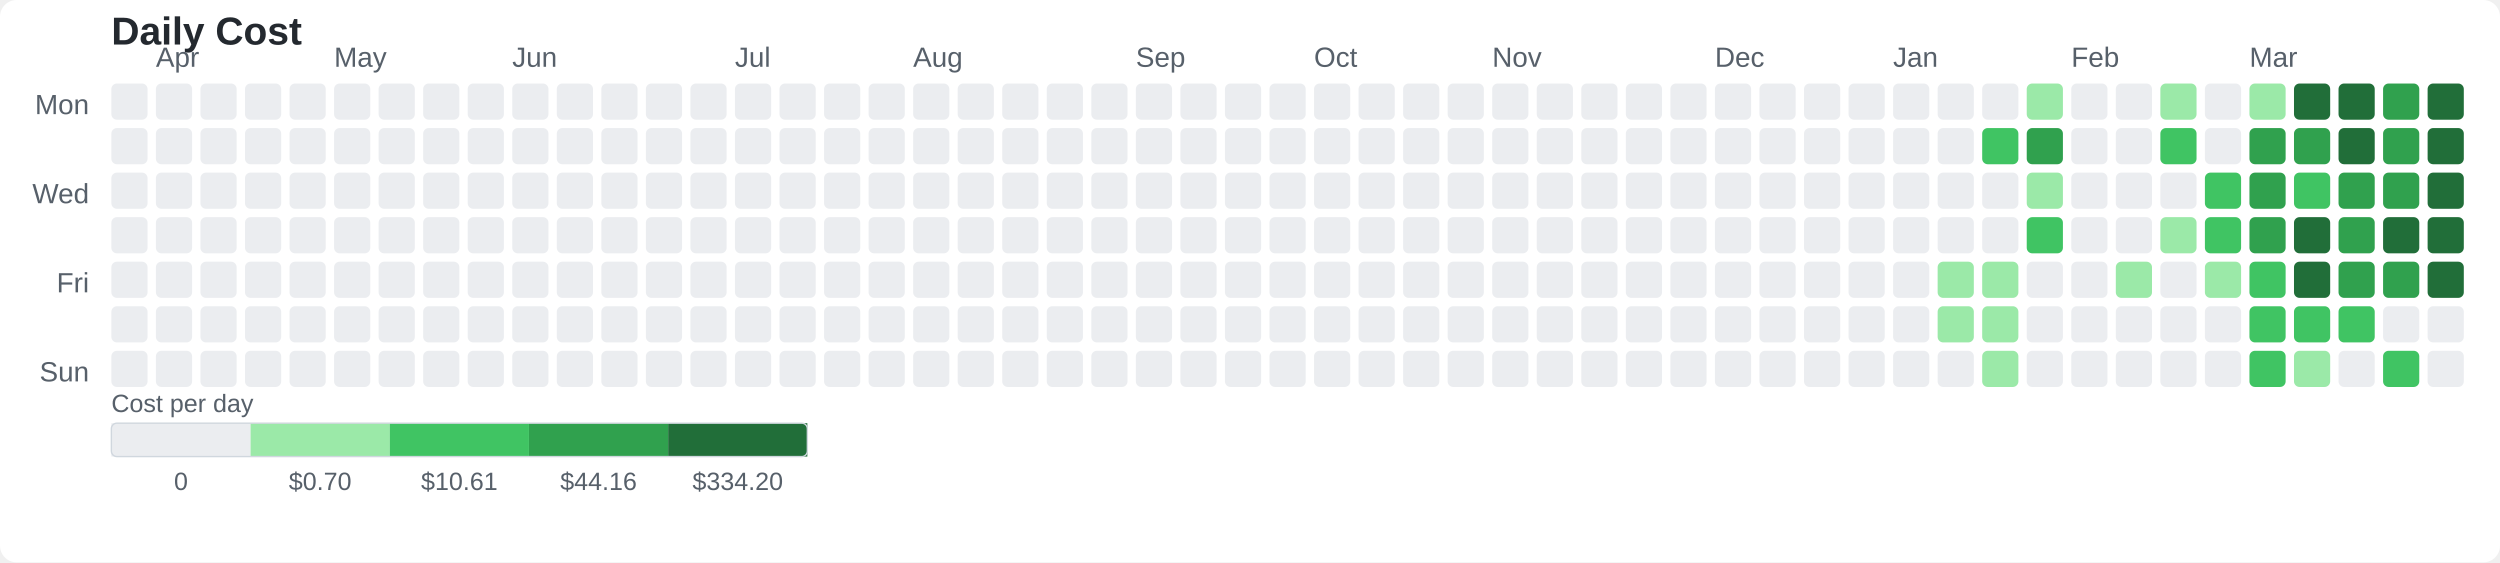
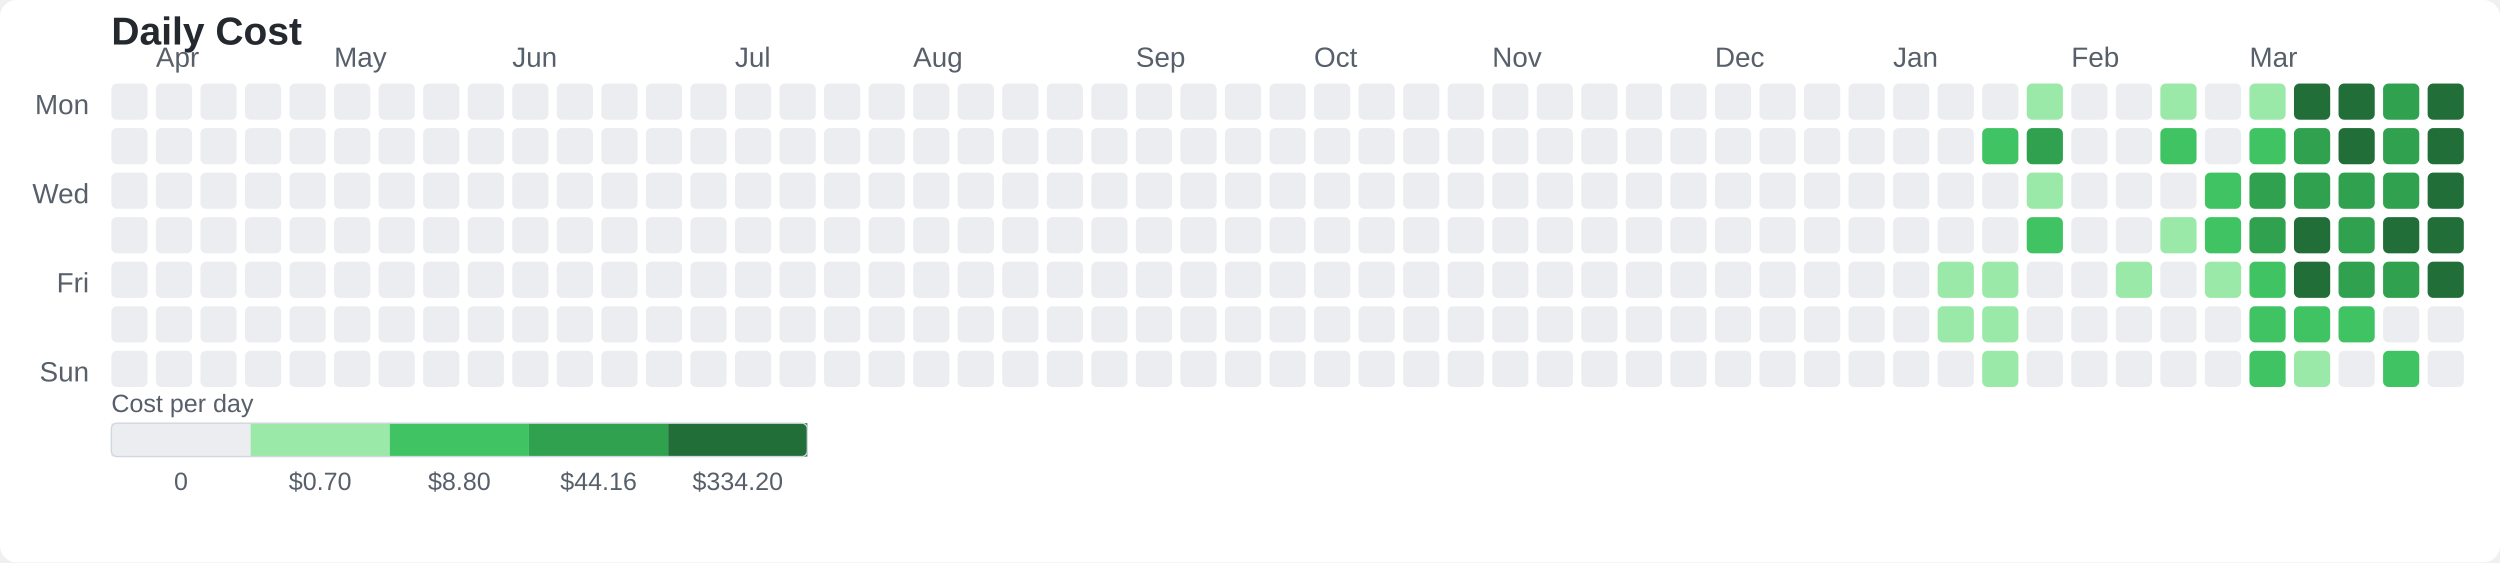
<svg xmlns="http://www.w3.org/2000/svg" width="898" height="202" viewBox="0 0 898 202">
  <rect width="898" height="202" fill="#ffffff" rx="6" />
  <text x="40" y="16" font-family="Arial, sans-serif" font-size="14" fill="#24292f" font-weight="bold">Daily Cost</text>
  <text x="32" y="41" font-family="Arial, sans-serif" font-size="10" fill="#57606a" text-anchor="end">Mon</text>
  <text x="32" y="73" font-family="Arial, sans-serif" font-size="10" fill="#57606a" text-anchor="end">Wed</text>
  <text x="32" y="105" font-family="Arial, sans-serif" font-size="10" fill="#57606a" text-anchor="end">Fri</text>
  <text x="32" y="137" font-family="Arial, sans-serif" font-size="10" fill="#57606a" text-anchor="end">Sun</text>
  <text x="56" y="24" font-family="Arial, sans-serif" font-size="10" fill="#57606a">Apr</text>
  <text x="120" y="24" font-family="Arial, sans-serif" font-size="10" fill="#57606a">May</text>
  <text x="184" y="24" font-family="Arial, sans-serif" font-size="10" fill="#57606a">Jun</text>
  <text x="264" y="24" font-family="Arial, sans-serif" font-size="10" fill="#57606a">Jul</text>
  <text x="328" y="24" font-family="Arial, sans-serif" font-size="10" fill="#57606a">Aug</text>
  <text x="408" y="24" font-family="Arial, sans-serif" font-size="10" fill="#57606a">Sep</text>
  <text x="472" y="24" font-family="Arial, sans-serif" font-size="10" fill="#57606a">Oct</text>
  <text x="536" y="24" font-family="Arial, sans-serif" font-size="10" fill="#57606a">Nov</text>
  <text x="616" y="24" font-family="Arial, sans-serif" font-size="10" fill="#57606a">Dec</text>
  <text x="680" y="24" font-family="Arial, sans-serif" font-size="10" fill="#57606a">Jan</text>
  <text x="744" y="24" font-family="Arial, sans-serif" font-size="10" fill="#57606a">Feb</text>
  <text x="808" y="24" font-family="Arial, sans-serif" font-size="10" fill="#57606a">Mar</text>
  <rect x="40" y="30" width="13" height="13" rx="2" ry="2" fill="#ebedf0" />
  <rect x="40" y="46" width="13" height="13" rx="2" ry="2" fill="#ebedf0" />
  <rect x="40" y="62" width="13" height="13" rx="2" ry="2" fill="#ebedf0" />
  <rect x="40" y="78" width="13" height="13" rx="2" ry="2" fill="#ebedf0" />
  <rect x="40" y="94" width="13" height="13" rx="2" ry="2" fill="#ebedf0">
    </rect>
  <rect x="40" y="110" width="13" height="13" rx="2" ry="2" fill="#ebedf0">
    </rect>
  <rect x="40" y="126" width="13" height="13" rx="2" ry="2" fill="#ebedf0">
    </rect>
  <rect x="56" y="30" width="13" height="13" rx="2" ry="2" fill="#ebedf0">
    </rect>
  <rect x="56" y="46" width="13" height="13" rx="2" ry="2" fill="#ebedf0">
    </rect>
  <rect x="56" y="62" width="13" height="13" rx="2" ry="2" fill="#ebedf0">
    </rect>
  <rect x="56" y="78" width="13" height="13" rx="2" ry="2" fill="#ebedf0">
    </rect>
  <rect x="56" y="94" width="13" height="13" rx="2" ry="2" fill="#ebedf0">
    </rect>
  <rect x="56" y="110" width="13" height="13" rx="2" ry="2" fill="#ebedf0">
    </rect>
  <rect x="56" y="126" width="13" height="13" rx="2" ry="2" fill="#ebedf0">
    </rect>
  <rect x="72" y="30" width="13" height="13" rx="2" ry="2" fill="#ebedf0">
    </rect>
  <rect x="72" y="46" width="13" height="13" rx="2" ry="2" fill="#ebedf0">
    </rect>
  <rect x="72" y="62" width="13" height="13" rx="2" ry="2" fill="#ebedf0">
    </rect>
  <rect x="72" y="78" width="13" height="13" rx="2" ry="2" fill="#ebedf0">
    </rect>
  <rect x="72" y="94" width="13" height="13" rx="2" ry="2" fill="#ebedf0">
    </rect>
  <rect x="72" y="110" width="13" height="13" rx="2" ry="2" fill="#ebedf0">
    </rect>
  <rect x="72" y="126" width="13" height="13" rx="2" ry="2" fill="#ebedf0">
    </rect>
  <rect x="88" y="30" width="13" height="13" rx="2" ry="2" fill="#ebedf0">
    </rect>
  <rect x="88" y="46" width="13" height="13" rx="2" ry="2" fill="#ebedf0">
    </rect>
  <rect x="88" y="62" width="13" height="13" rx="2" ry="2" fill="#ebedf0">
    </rect>
  <rect x="88" y="78" width="13" height="13" rx="2" ry="2" fill="#ebedf0">
    </rect>
  <rect x="88" y="94" width="13" height="13" rx="2" ry="2" fill="#ebedf0">
    </rect>
  <rect x="88" y="110" width="13" height="13" rx="2" ry="2" fill="#ebedf0">
    </rect>
  <rect x="88" y="126" width="13" height="13" rx="2" ry="2" fill="#ebedf0">
    </rect>
  <rect x="104" y="30" width="13" height="13" rx="2" ry="2" fill="#ebedf0">
    </rect>
  <rect x="104" y="46" width="13" height="13" rx="2" ry="2" fill="#ebedf0">
    </rect>
  <rect x="104" y="62" width="13" height="13" rx="2" ry="2" fill="#ebedf0">
    </rect>
  <rect x="104" y="78" width="13" height="13" rx="2" ry="2" fill="#ebedf0">
    </rect>
  <rect x="104" y="94" width="13" height="13" rx="2" ry="2" fill="#ebedf0">
    </rect>
  <rect x="104" y="110" width="13" height="13" rx="2" ry="2" fill="#ebedf0">
    </rect>
  <rect x="104" y="126" width="13" height="13" rx="2" ry="2" fill="#ebedf0">
    </rect>
  <rect x="120" y="30" width="13" height="13" rx="2" ry="2" fill="#ebedf0">
    </rect>
  <rect x="120" y="46" width="13" height="13" rx="2" ry="2" fill="#ebedf0">
    </rect>
  <rect x="120" y="62" width="13" height="13" rx="2" ry="2" fill="#ebedf0">
    </rect>
  <rect x="120" y="78" width="13" height="13" rx="2" ry="2" fill="#ebedf0">
    </rect>
  <rect x="120" y="94" width="13" height="13" rx="2" ry="2" fill="#ebedf0">
    </rect>
  <rect x="120" y="110" width="13" height="13" rx="2" ry="2" fill="#ebedf0">
    </rect>
  <rect x="120" y="126" width="13" height="13" rx="2" ry="2" fill="#ebedf0">
    </rect>
  <rect x="136" y="30" width="13" height="13" rx="2" ry="2" fill="#ebedf0">
    </rect>
  <rect x="136" y="46" width="13" height="13" rx="2" ry="2" fill="#ebedf0">
    </rect>
  <rect x="136" y="62" width="13" height="13" rx="2" ry="2" fill="#ebedf0">
    </rect>
  <rect x="136" y="78" width="13" height="13" rx="2" ry="2" fill="#ebedf0">
    </rect>
  <rect x="136" y="94" width="13" height="13" rx="2" ry="2" fill="#ebedf0">
    </rect>
  <rect x="136" y="110" width="13" height="13" rx="2" ry="2" fill="#ebedf0">
    </rect>
  <rect x="136" y="126" width="13" height="13" rx="2" ry="2" fill="#ebedf0">
    </rect>
  <rect x="152" y="30" width="13" height="13" rx="2" ry="2" fill="#ebedf0">
    </rect>
  <rect x="152" y="46" width="13" height="13" rx="2" ry="2" fill="#ebedf0">
    </rect>
  <rect x="152" y="62" width="13" height="13" rx="2" ry="2" fill="#ebedf0">
    </rect>
  <rect x="152" y="78" width="13" height="13" rx="2" ry="2" fill="#ebedf0">
    </rect>
  <rect x="152" y="94" width="13" height="13" rx="2" ry="2" fill="#ebedf0">
    </rect>
  <rect x="152" y="110" width="13" height="13" rx="2" ry="2" fill="#ebedf0">
    </rect>
  <rect x="152" y="126" width="13" height="13" rx="2" ry="2" fill="#ebedf0">
    </rect>
  <rect x="168" y="30" width="13" height="13" rx="2" ry="2" fill="#ebedf0">
    </rect>
  <rect x="168" y="46" width="13" height="13" rx="2" ry="2" fill="#ebedf0">
    </rect>
  <rect x="168" y="62" width="13" height="13" rx="2" ry="2" fill="#ebedf0">
    </rect>
  <rect x="168" y="78" width="13" height="13" rx="2" ry="2" fill="#ebedf0">
    </rect>
  <rect x="168" y="94" width="13" height="13" rx="2" ry="2" fill="#ebedf0">
    </rect>
  <rect x="168" y="110" width="13" height="13" rx="2" ry="2" fill="#ebedf0">
    </rect>
  <rect x="168" y="126" width="13" height="13" rx="2" ry="2" fill="#ebedf0">
    </rect>
  <rect x="184" y="30" width="13" height="13" rx="2" ry="2" fill="#ebedf0">
    </rect>
  <rect x="184" y="46" width="13" height="13" rx="2" ry="2" fill="#ebedf0">
    </rect>
  <rect x="184" y="62" width="13" height="13" rx="2" ry="2" fill="#ebedf0">
    </rect>
  <rect x="184" y="78" width="13" height="13" rx="2" ry="2" fill="#ebedf0">
    </rect>
  <rect x="184" y="94" width="13" height="13" rx="2" ry="2" fill="#ebedf0">
    </rect>
  <rect x="184" y="110" width="13" height="13" rx="2" ry="2" fill="#ebedf0">
    </rect>
  <rect x="184" y="126" width="13" height="13" rx="2" ry="2" fill="#ebedf0">
    </rect>
  <rect x="200" y="30" width="13" height="13" rx="2" ry="2" fill="#ebedf0">
    </rect>
  <rect x="200" y="46" width="13" height="13" rx="2" ry="2" fill="#ebedf0">
    </rect>
  <rect x="200" y="62" width="13" height="13" rx="2" ry="2" fill="#ebedf0">
    </rect>
  <rect x="200" y="78" width="13" height="13" rx="2" ry="2" fill="#ebedf0">
    </rect>
  <rect x="200" y="94" width="13" height="13" rx="2" ry="2" fill="#ebedf0">
    </rect>
  <rect x="200" y="110" width="13" height="13" rx="2" ry="2" fill="#ebedf0">
    </rect>
  <rect x="200" y="126" width="13" height="13" rx="2" ry="2" fill="#ebedf0">
    </rect>
  <rect x="216" y="30" width="13" height="13" rx="2" ry="2" fill="#ebedf0">
    </rect>
  <rect x="216" y="46" width="13" height="13" rx="2" ry="2" fill="#ebedf0">
    </rect>
  <rect x="216" y="62" width="13" height="13" rx="2" ry="2" fill="#ebedf0">
    </rect>
  <rect x="216" y="78" width="13" height="13" rx="2" ry="2" fill="#ebedf0">
    </rect>
  <rect x="216" y="94" width="13" height="13" rx="2" ry="2" fill="#ebedf0">
    </rect>
  <rect x="216" y="110" width="13" height="13" rx="2" ry="2" fill="#ebedf0">
    </rect>
  <rect x="216" y="126" width="13" height="13" rx="2" ry="2" fill="#ebedf0">
    </rect>
  <rect x="232" y="30" width="13" height="13" rx="2" ry="2" fill="#ebedf0">
    </rect>
  <rect x="232" y="46" width="13" height="13" rx="2" ry="2" fill="#ebedf0">
    </rect>
  <rect x="232" y="62" width="13" height="13" rx="2" ry="2" fill="#ebedf0">
    </rect>
  <rect x="232" y="78" width="13" height="13" rx="2" ry="2" fill="#ebedf0">
    </rect>
  <rect x="232" y="94" width="13" height="13" rx="2" ry="2" fill="#ebedf0">
    </rect>
  <rect x="232" y="110" width="13" height="13" rx="2" ry="2" fill="#ebedf0">
    </rect>
  <rect x="232" y="126" width="13" height="13" rx="2" ry="2" fill="#ebedf0">
    </rect>
  <rect x="248" y="30" width="13" height="13" rx="2" ry="2" fill="#ebedf0">
    </rect>
  <rect x="248" y="46" width="13" height="13" rx="2" ry="2" fill="#ebedf0">
    </rect>
  <rect x="248" y="62" width="13" height="13" rx="2" ry="2" fill="#ebedf0">
    </rect>
  <rect x="248" y="78" width="13" height="13" rx="2" ry="2" fill="#ebedf0">
    </rect>
  <rect x="248" y="94" width="13" height="13" rx="2" ry="2" fill="#ebedf0">
    </rect>
  <rect x="248" y="110" width="13" height="13" rx="2" ry="2" fill="#ebedf0">
    </rect>
  <rect x="248" y="126" width="13" height="13" rx="2" ry="2" fill="#ebedf0">
    </rect>
  <rect x="264" y="30" width="13" height="13" rx="2" ry="2" fill="#ebedf0">
    </rect>
  <rect x="264" y="46" width="13" height="13" rx="2" ry="2" fill="#ebedf0">
    </rect>
  <rect x="264" y="62" width="13" height="13" rx="2" ry="2" fill="#ebedf0">
    </rect>
  <rect x="264" y="78" width="13" height="13" rx="2" ry="2" fill="#ebedf0">
    </rect>
  <rect x="264" y="94" width="13" height="13" rx="2" ry="2" fill="#ebedf0">
    </rect>
  <rect x="264" y="110" width="13" height="13" rx="2" ry="2" fill="#ebedf0">
    </rect>
  <rect x="264" y="126" width="13" height="13" rx="2" ry="2" fill="#ebedf0">
    </rect>
  <rect x="280" y="30" width="13" height="13" rx="2" ry="2" fill="#ebedf0">
    </rect>
  <rect x="280" y="46" width="13" height="13" rx="2" ry="2" fill="#ebedf0">
    </rect>
  <rect x="280" y="62" width="13" height="13" rx="2" ry="2" fill="#ebedf0">
    </rect>
  <rect x="280" y="78" width="13" height="13" rx="2" ry="2" fill="#ebedf0">
    </rect>
  <rect x="280" y="94" width="13" height="13" rx="2" ry="2" fill="#ebedf0">
    </rect>
  <rect x="280" y="110" width="13" height="13" rx="2" ry="2" fill="#ebedf0">
    </rect>
  <rect x="280" y="126" width="13" height="13" rx="2" ry="2" fill="#ebedf0">
    </rect>
  <rect x="296" y="30" width="13" height="13" rx="2" ry="2" fill="#ebedf0">
    </rect>
  <rect x="296" y="46" width="13" height="13" rx="2" ry="2" fill="#ebedf0">
    </rect>
  <rect x="296" y="62" width="13" height="13" rx="2" ry="2" fill="#ebedf0">
    </rect>
  <rect x="296" y="78" width="13" height="13" rx="2" ry="2" fill="#ebedf0">
    </rect>
  <rect x="296" y="94" width="13" height="13" rx="2" ry="2" fill="#ebedf0">
    </rect>
  <rect x="296" y="110" width="13" height="13" rx="2" ry="2" fill="#ebedf0">
    </rect>
  <rect x="296" y="126" width="13" height="13" rx="2" ry="2" fill="#ebedf0">
    </rect>
  <rect x="312" y="30" width="13" height="13" rx="2" ry="2" fill="#ebedf0">
    </rect>
  <rect x="312" y="46" width="13" height="13" rx="2" ry="2" fill="#ebedf0">
    </rect>
  <rect x="312" y="62" width="13" height="13" rx="2" ry="2" fill="#ebedf0">
    </rect>
  <rect x="312" y="78" width="13" height="13" rx="2" ry="2" fill="#ebedf0">
    </rect>
  <rect x="312" y="94" width="13" height="13" rx="2" ry="2" fill="#ebedf0">
    </rect>
  <rect x="312" y="110" width="13" height="13" rx="2" ry="2" fill="#ebedf0">
    </rect>
  <rect x="312" y="126" width="13" height="13" rx="2" ry="2" fill="#ebedf0">
    </rect>
  <rect x="328" y="30" width="13" height="13" rx="2" ry="2" fill="#ebedf0">
    </rect>
  <rect x="328" y="46" width="13" height="13" rx="2" ry="2" fill="#ebedf0">
    </rect>
  <rect x="328" y="62" width="13" height="13" rx="2" ry="2" fill="#ebedf0">
    </rect>
  <rect x="328" y="78" width="13" height="13" rx="2" ry="2" fill="#ebedf0">
    </rect>
  <rect x="328" y="94" width="13" height="13" rx="2" ry="2" fill="#ebedf0">
    </rect>
  <rect x="328" y="110" width="13" height="13" rx="2" ry="2" fill="#ebedf0">
    </rect>
  <rect x="328" y="126" width="13" height="13" rx="2" ry="2" fill="#ebedf0">
    </rect>
  <rect x="344" y="30" width="13" height="13" rx="2" ry="2" fill="#ebedf0">
    </rect>
  <rect x="344" y="46" width="13" height="13" rx="2" ry="2" fill="#ebedf0">
    </rect>
  <rect x="344" y="62" width="13" height="13" rx="2" ry="2" fill="#ebedf0">
    </rect>
  <rect x="344" y="78" width="13" height="13" rx="2" ry="2" fill="#ebedf0">
    </rect>
  <rect x="344" y="94" width="13" height="13" rx="2" ry="2" fill="#ebedf0">
    </rect>
  <rect x="344" y="110" width="13" height="13" rx="2" ry="2" fill="#ebedf0">
    </rect>
  <rect x="344" y="126" width="13" height="13" rx="2" ry="2" fill="#ebedf0">
    </rect>
  <rect x="360" y="30" width="13" height="13" rx="2" ry="2" fill="#ebedf0">
    </rect>
  <rect x="360" y="46" width="13" height="13" rx="2" ry="2" fill="#ebedf0">
    </rect>
  <rect x="360" y="62" width="13" height="13" rx="2" ry="2" fill="#ebedf0">
    </rect>
  <rect x="360" y="78" width="13" height="13" rx="2" ry="2" fill="#ebedf0">
    </rect>
  <rect x="360" y="94" width="13" height="13" rx="2" ry="2" fill="#ebedf0">
    </rect>
  <rect x="360" y="110" width="13" height="13" rx="2" ry="2" fill="#ebedf0">
    </rect>
  <rect x="360" y="126" width="13" height="13" rx="2" ry="2" fill="#ebedf0">
    </rect>
  <rect x="376" y="30" width="13" height="13" rx="2" ry="2" fill="#ebedf0">
    </rect>
  <rect x="376" y="46" width="13" height="13" rx="2" ry="2" fill="#ebedf0">
    </rect>
  <rect x="376" y="62" width="13" height="13" rx="2" ry="2" fill="#ebedf0">
    </rect>
  <rect x="376" y="78" width="13" height="13" rx="2" ry="2" fill="#ebedf0">
    </rect>
  <rect x="376" y="94" width="13" height="13" rx="2" ry="2" fill="#ebedf0">
    </rect>
  <rect x="376" y="110" width="13" height="13" rx="2" ry="2" fill="#ebedf0">
    </rect>
  <rect x="376" y="126" width="13" height="13" rx="2" ry="2" fill="#ebedf0">
    </rect>
  <rect x="392" y="30" width="13" height="13" rx="2" ry="2" fill="#ebedf0">
    </rect>
  <rect x="392" y="46" width="13" height="13" rx="2" ry="2" fill="#ebedf0">
    </rect>
  <rect x="392" y="62" width="13" height="13" rx="2" ry="2" fill="#ebedf0">
    </rect>
  <rect x="392" y="78" width="13" height="13" rx="2" ry="2" fill="#ebedf0">
    </rect>
  <rect x="392" y="94" width="13" height="13" rx="2" ry="2" fill="#ebedf0">
    </rect>
  <rect x="392" y="110" width="13" height="13" rx="2" ry="2" fill="#ebedf0">
    </rect>
  <rect x="392" y="126" width="13" height="13" rx="2" ry="2" fill="#ebedf0">
    </rect>
  <rect x="408" y="30" width="13" height="13" rx="2" ry="2" fill="#ebedf0">
    </rect>
  <rect x="408" y="46" width="13" height="13" rx="2" ry="2" fill="#ebedf0">
    </rect>
  <rect x="408" y="62" width="13" height="13" rx="2" ry="2" fill="#ebedf0">
    </rect>
  <rect x="408" y="78" width="13" height="13" rx="2" ry="2" fill="#ebedf0">
    </rect>
  <rect x="408" y="94" width="13" height="13" rx="2" ry="2" fill="#ebedf0">
    </rect>
  <rect x="408" y="110" width="13" height="13" rx="2" ry="2" fill="#ebedf0">
    </rect>
  <rect x="408" y="126" width="13" height="13" rx="2" ry="2" fill="#ebedf0">
    </rect>
  <rect x="424" y="30" width="13" height="13" rx="2" ry="2" fill="#ebedf0">
    </rect>
  <rect x="424" y="46" width="13" height="13" rx="2" ry="2" fill="#ebedf0">
    </rect>
  <rect x="424" y="62" width="13" height="13" rx="2" ry="2" fill="#ebedf0">
    </rect>
  <rect x="424" y="78" width="13" height="13" rx="2" ry="2" fill="#ebedf0">
    </rect>
  <rect x="424" y="94" width="13" height="13" rx="2" ry="2" fill="#ebedf0">
    </rect>
  <rect x="424" y="110" width="13" height="13" rx="2" ry="2" fill="#ebedf0">
    </rect>
  <rect x="424" y="126" width="13" height="13" rx="2" ry="2" fill="#ebedf0">
    </rect>
  <rect x="440" y="30" width="13" height="13" rx="2" ry="2" fill="#ebedf0">
    </rect>
  <rect x="440" y="46" width="13" height="13" rx="2" ry="2" fill="#ebedf0">
    </rect>
  <rect x="440" y="62" width="13" height="13" rx="2" ry="2" fill="#ebedf0">
    </rect>
  <rect x="440" y="78" width="13" height="13" rx="2" ry="2" fill="#ebedf0">
    </rect>
  <rect x="440" y="94" width="13" height="13" rx="2" ry="2" fill="#ebedf0">
    </rect>
  <rect x="440" y="110" width="13" height="13" rx="2" ry="2" fill="#ebedf0">
    </rect>
  <rect x="440" y="126" width="13" height="13" rx="2" ry="2" fill="#ebedf0">
    </rect>
  <rect x="456" y="30" width="13" height="13" rx="2" ry="2" fill="#ebedf0">
    </rect>
  <rect x="456" y="46" width="13" height="13" rx="2" ry="2" fill="#ebedf0">
    </rect>
  <rect x="456" y="62" width="13" height="13" rx="2" ry="2" fill="#ebedf0">
    </rect>
  <rect x="456" y="78" width="13" height="13" rx="2" ry="2" fill="#ebedf0">
    </rect>
  <rect x="456" y="94" width="13" height="13" rx="2" ry="2" fill="#ebedf0">
    </rect>
  <rect x="456" y="110" width="13" height="13" rx="2" ry="2" fill="#ebedf0">
    </rect>
  <rect x="456" y="126" width="13" height="13" rx="2" ry="2" fill="#ebedf0">
    </rect>
  <rect x="472" y="30" width="13" height="13" rx="2" ry="2" fill="#ebedf0">
    </rect>
  <rect x="472" y="46" width="13" height="13" rx="2" ry="2" fill="#ebedf0">
    </rect>
  <rect x="472" y="62" width="13" height="13" rx="2" ry="2" fill="#ebedf0">
    </rect>
  <rect x="472" y="78" width="13" height="13" rx="2" ry="2" fill="#ebedf0">
    </rect>
  <rect x="472" y="94" width="13" height="13" rx="2" ry="2" fill="#ebedf0">
    </rect>
  <rect x="472" y="110" width="13" height="13" rx="2" ry="2" fill="#ebedf0">
    </rect>
  <rect x="472" y="126" width="13" height="13" rx="2" ry="2" fill="#ebedf0">
    </rect>
  <rect x="488" y="30" width="13" height="13" rx="2" ry="2" fill="#ebedf0">
    </rect>
  <rect x="488" y="46" width="13" height="13" rx="2" ry="2" fill="#ebedf0">
    </rect>
  <rect x="488" y="62" width="13" height="13" rx="2" ry="2" fill="#ebedf0">
    </rect>
  <rect x="488" y="78" width="13" height="13" rx="2" ry="2" fill="#ebedf0">
    </rect>
  <rect x="488" y="94" width="13" height="13" rx="2" ry="2" fill="#ebedf0">
    </rect>
  <rect x="488" y="110" width="13" height="13" rx="2" ry="2" fill="#ebedf0">
    </rect>
  <rect x="488" y="126" width="13" height="13" rx="2" ry="2" fill="#ebedf0">
    </rect>
  <rect x="504" y="30" width="13" height="13" rx="2" ry="2" fill="#ebedf0">
    </rect>
  <rect x="504" y="46" width="13" height="13" rx="2" ry="2" fill="#ebedf0">
    </rect>
  <rect x="504" y="62" width="13" height="13" rx="2" ry="2" fill="#ebedf0">
    </rect>
  <rect x="504" y="78" width="13" height="13" rx="2" ry="2" fill="#ebedf0">
    </rect>
  <rect x="504" y="94" width="13" height="13" rx="2" ry="2" fill="#ebedf0">
    </rect>
  <rect x="504" y="110" width="13" height="13" rx="2" ry="2" fill="#ebedf0">
    </rect>
  <rect x="504" y="126" width="13" height="13" rx="2" ry="2" fill="#ebedf0">
    </rect>
  <rect x="520" y="30" width="13" height="13" rx="2" ry="2" fill="#ebedf0">
    </rect>
  <rect x="520" y="46" width="13" height="13" rx="2" ry="2" fill="#ebedf0">
    </rect>
  <rect x="520" y="62" width="13" height="13" rx="2" ry="2" fill="#ebedf0">
    </rect>
  <rect x="520" y="78" width="13" height="13" rx="2" ry="2" fill="#ebedf0">
    </rect>
  <rect x="520" y="94" width="13" height="13" rx="2" ry="2" fill="#ebedf0">
    </rect>
  <rect x="520" y="110" width="13" height="13" rx="2" ry="2" fill="#ebedf0">
    </rect>
  <rect x="520" y="126" width="13" height="13" rx="2" ry="2" fill="#ebedf0">
    </rect>
  <rect x="536" y="30" width="13" height="13" rx="2" ry="2" fill="#ebedf0">
    </rect>
  <rect x="536" y="46" width="13" height="13" rx="2" ry="2" fill="#ebedf0">
    </rect>
  <rect x="536" y="62" width="13" height="13" rx="2" ry="2" fill="#ebedf0">
    </rect>
  <rect x="536" y="78" width="13" height="13" rx="2" ry="2" fill="#ebedf0">
    </rect>
  <rect x="536" y="94" width="13" height="13" rx="2" ry="2" fill="#ebedf0">
    </rect>
  <rect x="536" y="110" width="13" height="13" rx="2" ry="2" fill="#ebedf0">
    </rect>
  <rect x="536" y="126" width="13" height="13" rx="2" ry="2" fill="#ebedf0">
    </rect>
  <rect x="552" y="30" width="13" height="13" rx="2" ry="2" fill="#ebedf0">
    </rect>
  <rect x="552" y="46" width="13" height="13" rx="2" ry="2" fill="#ebedf0">
    </rect>
  <rect x="552" y="62" width="13" height="13" rx="2" ry="2" fill="#ebedf0">
    </rect>
  <rect x="552" y="78" width="13" height="13" rx="2" ry="2" fill="#ebedf0">
    </rect>
  <rect x="552" y="94" width="13" height="13" rx="2" ry="2" fill="#ebedf0">
    </rect>
  <rect x="552" y="110" width="13" height="13" rx="2" ry="2" fill="#ebedf0">
    </rect>
  <rect x="552" y="126" width="13" height="13" rx="2" ry="2" fill="#ebedf0">
    </rect>
  <rect x="568" y="30" width="13" height="13" rx="2" ry="2" fill="#ebedf0">
    </rect>
  <rect x="568" y="46" width="13" height="13" rx="2" ry="2" fill="#ebedf0">
    </rect>
  <rect x="568" y="62" width="13" height="13" rx="2" ry="2" fill="#ebedf0">
    </rect>
  <rect x="568" y="78" width="13" height="13" rx="2" ry="2" fill="#ebedf0">
    </rect>
  <rect x="568" y="94" width="13" height="13" rx="2" ry="2" fill="#ebedf0">
    </rect>
  <rect x="568" y="110" width="13" height="13" rx="2" ry="2" fill="#ebedf0">
    </rect>
  <rect x="568" y="126" width="13" height="13" rx="2" ry="2" fill="#ebedf0">
    </rect>
  <rect x="584" y="30" width="13" height="13" rx="2" ry="2" fill="#ebedf0">
    </rect>
  <rect x="584" y="46" width="13" height="13" rx="2" ry="2" fill="#ebedf0">
    </rect>
  <rect x="584" y="62" width="13" height="13" rx="2" ry="2" fill="#ebedf0">
    </rect>
  <rect x="584" y="78" width="13" height="13" rx="2" ry="2" fill="#ebedf0">
    </rect>
  <rect x="584" y="94" width="13" height="13" rx="2" ry="2" fill="#ebedf0">
    </rect>
  <rect x="584" y="110" width="13" height="13" rx="2" ry="2" fill="#ebedf0">
    </rect>
  <rect x="584" y="126" width="13" height="13" rx="2" ry="2" fill="#ebedf0">
    </rect>
  <rect x="600" y="30" width="13" height="13" rx="2" ry="2" fill="#ebedf0">
    </rect>
  <rect x="600" y="46" width="13" height="13" rx="2" ry="2" fill="#ebedf0">
    </rect>
  <rect x="600" y="62" width="13" height="13" rx="2" ry="2" fill="#ebedf0">
    </rect>
  <rect x="600" y="78" width="13" height="13" rx="2" ry="2" fill="#ebedf0">
    </rect>
  <rect x="600" y="94" width="13" height="13" rx="2" ry="2" fill="#ebedf0">
    </rect>
  <rect x="600" y="110" width="13" height="13" rx="2" ry="2" fill="#ebedf0">
    </rect>
  <rect x="600" y="126" width="13" height="13" rx="2" ry="2" fill="#ebedf0">
    </rect>
  <rect x="616" y="30" width="13" height="13" rx="2" ry="2" fill="#ebedf0">
    </rect>
  <rect x="616" y="46" width="13" height="13" rx="2" ry="2" fill="#ebedf0">
    </rect>
  <rect x="616" y="62" width="13" height="13" rx="2" ry="2" fill="#ebedf0">
    </rect>
  <rect x="616" y="78" width="13" height="13" rx="2" ry="2" fill="#ebedf0">
    </rect>
  <rect x="616" y="94" width="13" height="13" rx="2" ry="2" fill="#ebedf0">
    </rect>
  <rect x="616" y="110" width="13" height="13" rx="2" ry="2" fill="#ebedf0">
    </rect>
  <rect x="616" y="126" width="13" height="13" rx="2" ry="2" fill="#ebedf0">
    </rect>
  <rect x="632" y="30" width="13" height="13" rx="2" ry="2" fill="#ebedf0">
    </rect>
  <rect x="632" y="46" width="13" height="13" rx="2" ry="2" fill="#ebedf0">
    </rect>
  <rect x="632" y="62" width="13" height="13" rx="2" ry="2" fill="#ebedf0">
    </rect>
  <rect x="632" y="78" width="13" height="13" rx="2" ry="2" fill="#ebedf0">
    </rect>
  <rect x="632" y="94" width="13" height="13" rx="2" ry="2" fill="#ebedf0">
    </rect>
  <rect x="632" y="110" width="13" height="13" rx="2" ry="2" fill="#ebedf0">
    </rect>
  <rect x="632" y="126" width="13" height="13" rx="2" ry="2" fill="#ebedf0">
    </rect>
  <rect x="648" y="30" width="13" height="13" rx="2" ry="2" fill="#ebedf0">
    </rect>
  <rect x="648" y="46" width="13" height="13" rx="2" ry="2" fill="#ebedf0">
    </rect>
  <rect x="648" y="62" width="13" height="13" rx="2" ry="2" fill="#ebedf0">
    </rect>
  <rect x="648" y="78" width="13" height="13" rx="2" ry="2" fill="#ebedf0">
    </rect>
  <rect x="648" y="94" width="13" height="13" rx="2" ry="2" fill="#ebedf0">
    </rect>
  <rect x="648" y="110" width="13" height="13" rx="2" ry="2" fill="#ebedf0">
    </rect>
  <rect x="648" y="126" width="13" height="13" rx="2" ry="2" fill="#ebedf0">
    </rect>
  <rect x="664" y="30" width="13" height="13" rx="2" ry="2" fill="#ebedf0">
    </rect>
  <rect x="664" y="46" width="13" height="13" rx="2" ry="2" fill="#ebedf0">
    </rect>
  <rect x="664" y="62" width="13" height="13" rx="2" ry="2" fill="#ebedf0">
    </rect>
  <rect x="664" y="78" width="13" height="13" rx="2" ry="2" fill="#ebedf0">
    </rect>
  <rect x="664" y="94" width="13" height="13" rx="2" ry="2" fill="#ebedf0">
    </rect>
  <rect x="664" y="110" width="13" height="13" rx="2" ry="2" fill="#ebedf0">
    </rect>
  <rect x="664" y="126" width="13" height="13" rx="2" ry="2" fill="#ebedf0">
    </rect>
  <rect x="680" y="30" width="13" height="13" rx="2" ry="2" fill="#ebedf0">
    </rect>
  <rect x="680" y="46" width="13" height="13" rx="2" ry="2" fill="#ebedf0">
    </rect>
  <rect x="680" y="62" width="13" height="13" rx="2" ry="2" fill="#ebedf0">
    </rect>
  <rect x="680" y="78" width="13" height="13" rx="2" ry="2" fill="#ebedf0">
    </rect>
  <rect x="680" y="94" width="13" height="13" rx="2" ry="2" fill="#ebedf0">
    </rect>
  <rect x="680" y="110" width="13" height="13" rx="2" ry="2" fill="#ebedf0">
    </rect>
  <rect x="680" y="126" width="13" height="13" rx="2" ry="2" fill="#ebedf0">
    </rect>
  <rect x="696" y="30" width="13" height="13" rx="2" ry="2" fill="#ebedf0">
    </rect>
  <rect x="696" y="46" width="13" height="13" rx="2" ry="2" fill="#ebedf0">
    </rect>
  <rect x="696" y="62" width="13" height="13" rx="2" ry="2" fill="#ebedf0">
    </rect>
  <rect x="696" y="78" width="13" height="13" rx="2" ry="2" fill="#ebedf0">
    </rect>
  <rect x="696" y="94" width="13" height="13" rx="2" ry="2" fill="#9be9a8">
    </rect>
  <rect x="696" y="110" width="13" height="13" rx="2" ry="2" fill="#9be9a8">
    </rect>
  <rect x="696" y="126" width="13" height="13" rx="2" ry="2" fill="#ebedf0">
    </rect>
  <rect x="712" y="30" width="13" height="13" rx="2" ry="2" fill="#ebedf0">
    </rect>
  <rect x="712" y="46" width="13" height="13" rx="2" ry="2" fill="#40c463">
    </rect>
  <rect x="712" y="62" width="13" height="13" rx="2" ry="2" fill="#ebedf0">
    </rect>
  <rect x="712" y="78" width="13" height="13" rx="2" ry="2" fill="#ebedf0">
    </rect>
  <rect x="712" y="94" width="13" height="13" rx="2" ry="2" fill="#9be9a8">
    </rect>
  <rect x="712" y="110" width="13" height="13" rx="2" ry="2" fill="#9be9a8">
    </rect>
  <rect x="712" y="126" width="13" height="13" rx="2" ry="2" fill="#9be9a8">
    </rect>
  <rect x="728" y="30" width="13" height="13" rx="2" ry="2" fill="#9be9a8">
    </rect>
  <rect x="728" y="46" width="13" height="13" rx="2" ry="2" fill="#30a14e">
    </rect>
  <rect x="728" y="62" width="13" height="13" rx="2" ry="2" fill="#9be9a8">
    </rect>
  <rect x="728" y="78" width="13" height="13" rx="2" ry="2" fill="#40c463">
    </rect>
  <rect x="728" y="94" width="13" height="13" rx="2" ry="2" fill="#ebedf0">
    </rect>
  <rect x="728" y="110" width="13" height="13" rx="2" ry="2" fill="#ebedf0">
    </rect>
  <rect x="728" y="126" width="13" height="13" rx="2" ry="2" fill="#ebedf0">
    </rect>
  <rect x="744" y="30" width="13" height="13" rx="2" ry="2" fill="#ebedf0">
    </rect>
  <rect x="744" y="46" width="13" height="13" rx="2" ry="2" fill="#ebedf0">
    </rect>
  <rect x="744" y="62" width="13" height="13" rx="2" ry="2" fill="#ebedf0">
    </rect>
  <rect x="744" y="78" width="13" height="13" rx="2" ry="2" fill="#ebedf0">
    </rect>
  <rect x="744" y="94" width="13" height="13" rx="2" ry="2" fill="#ebedf0">
    </rect>
  <rect x="744" y="110" width="13" height="13" rx="2" ry="2" fill="#ebedf0">
    </rect>
  <rect x="744" y="126" width="13" height="13" rx="2" ry="2" fill="#ebedf0">
    </rect>
  <rect x="760" y="30" width="13" height="13" rx="2" ry="2" fill="#ebedf0">
    </rect>
  <rect x="760" y="46" width="13" height="13" rx="2" ry="2" fill="#ebedf0">
    </rect>
  <rect x="760" y="62" width="13" height="13" rx="2" ry="2" fill="#ebedf0">
    </rect>
  <rect x="760" y="78" width="13" height="13" rx="2" ry="2" fill="#ebedf0">
    </rect>
  <rect x="760" y="94" width="13" height="13" rx="2" ry="2" fill="#9be9a8">
    </rect>
  <rect x="760" y="110" width="13" height="13" rx="2" ry="2" fill="#ebedf0">
    </rect>
  <rect x="760" y="126" width="13" height="13" rx="2" ry="2" fill="#ebedf0">
    </rect>
  <rect x="776" y="30" width="13" height="13" rx="2" ry="2" fill="#9be9a8">
    </rect>
  <rect x="776" y="46" width="13" height="13" rx="2" ry="2" fill="#40c463">
    </rect>
  <rect x="776" y="62" width="13" height="13" rx="2" ry="2" fill="#ebedf0">
    </rect>
  <rect x="776" y="78" width="13" height="13" rx="2" ry="2" fill="#9be9a8">
    </rect>
  <rect x="776" y="94" width="13" height="13" rx="2" ry="2" fill="#ebedf0">
    </rect>
  <rect x="776" y="110" width="13" height="13" rx="2" ry="2" fill="#ebedf0">
    </rect>
  <rect x="776" y="126" width="13" height="13" rx="2" ry="2" fill="#ebedf0">
    </rect>
  <rect x="792" y="30" width="13" height="13" rx="2" ry="2" fill="#ebedf0">
    </rect>
  <rect x="792" y="46" width="13" height="13" rx="2" ry="2" fill="#ebedf0">
    </rect>
  <rect x="792" y="62" width="13" height="13" rx="2" ry="2" fill="#40c463">
    </rect>
  <rect x="792" y="78" width="13" height="13" rx="2" ry="2" fill="#40c463">
    </rect>
  <rect x="792" y="94" width="13" height="13" rx="2" ry="2" fill="#9be9a8">
    </rect>
  <rect x="792" y="110" width="13" height="13" rx="2" ry="2" fill="#ebedf0">
    </rect>
  <rect x="792" y="126" width="13" height="13" rx="2" ry="2" fill="#ebedf0">
    </rect>
  <rect x="808" y="30" width="13" height="13" rx="2" ry="2" fill="#9be9a8">
    </rect>
-   <rect x="808" y="46" width="13" height="13" rx="2" ry="2" fill="#30a14e">
+   <rect x="808" y="46" width="13" height="13" rx="2" ry="2" fill="#40c463">
    </rect>
  <rect x="808" y="62" width="13" height="13" rx="2" ry="2" fill="#30a14e">
    </rect>
  <rect x="808" y="78" width="13" height="13" rx="2" ry="2" fill="#30a14e">
    </rect>
  <rect x="808" y="94" width="13" height="13" rx="2" ry="2" fill="#40c463">
    </rect>
  <rect x="808" y="110" width="13" height="13" rx="2" ry="2" fill="#40c463">
    </rect>
  <rect x="808" y="126" width="13" height="13" rx="2" ry="2" fill="#40c463">
    </rect>
  <rect x="824" y="30" width="13" height="13" rx="2" ry="2" fill="#216e39">
    </rect>
  <rect x="824" y="46" width="13" height="13" rx="2" ry="2" fill="#30a14e">
    </rect>
-   <rect x="824" y="62" width="13" height="13" rx="2" ry="2" fill="#40c463">
+   <rect x="824" y="62" width="13" height="13" rx="2" ry="2" fill="#30a14e">
    </rect>
  <rect x="824" y="78" width="13" height="13" rx="2" ry="2" fill="#216e39">
    </rect>
  <rect x="824" y="94" width="13" height="13" rx="2" ry="2" fill="#216e39">
    </rect>
  <rect x="824" y="110" width="13" height="13" rx="2" ry="2" fill="#40c463">
    </rect>
  <rect x="824" y="126" width="13" height="13" rx="2" ry="2" fill="#9be9a8">
    </rect>
  <rect x="840" y="30" width="13" height="13" rx="2" ry="2" fill="#216e39">
    </rect>
  <rect x="840" y="46" width="13" height="13" rx="2" ry="2" fill="#216e39">
    </rect>
  <rect x="840" y="62" width="13" height="13" rx="2" ry="2" fill="#30a14e">
    </rect>
  <rect x="840" y="78" width="13" height="13" rx="2" ry="2" fill="#30a14e">
    </rect>
  <rect x="840" y="94" width="13" height="13" rx="2" ry="2" fill="#30a14e">
    </rect>
  <rect x="840" y="110" width="13" height="13" rx="2" ry="2" fill="#40c463">
    </rect>
  <rect x="840" y="126" width="13" height="13" rx="2" ry="2" fill="#ebedf0">
    </rect>
  <rect x="856" y="30" width="13" height="13" rx="2" ry="2" fill="#30a14e">
    </rect>
  <rect x="856" y="46" width="13" height="13" rx="2" ry="2" fill="#30a14e">
    </rect>
  <rect x="856" y="62" width="13" height="13" rx="2" ry="2" fill="#30a14e">
    </rect>
  <rect x="856" y="78" width="13" height="13" rx="2" ry="2" fill="#216e39">
    </rect>
  <rect x="856" y="94" width="13" height="13" rx="2" ry="2" fill="#30a14e">
    </rect>
  <rect x="856" y="110" width="13" height="13" rx="2" ry="2" fill="#ebedf0">
    </rect>
  <rect x="856" y="126" width="13" height="13" rx="2" ry="2" fill="#40c463">
    </rect>
  <rect x="872" y="30" width="13" height="13" rx="2" ry="2" fill="#216e39">
    </rect>
  <rect x="872" y="46" width="13" height="13" rx="2" ry="2" fill="#216e39">
    </rect>
  <rect x="872" y="62" width="13" height="13" rx="2" ry="2" fill="#216e39">
    </rect>
  <rect x="872" y="78" width="13" height="13" rx="2" ry="2" fill="#216e39">
    </rect>
  <rect x="872" y="94" width="13" height="13" rx="2" ry="2" fill="#216e39">
    </rect>
  <rect x="872" y="110" width="13" height="13" rx="2" ry="2" fill="#ebedf0" />
  <rect x="872" y="126" width="13" height="13" rx="2" ry="2" fill="#ebedf0" />
  <rect x="40" y="152" width="50" height="12" fill="#ebedf0" />
  <rect x="90" y="152" width="50" height="12" fill="#9be9a8" />
  <rect x="140" y="152" width="50" height="12" fill="#40c463" />
  <rect x="190" y="152" width="50" height="12" fill="#30a14e" />
  <rect x="240" y="152" width="50" height="12" fill="#216e39" />
  <rect x="40" y="152" width="250" height="12" fill="none" stroke="#d0d7de" stroke-width="0.5" rx="2" />
  <text x="65" y="176" font-family="Arial, sans-serif" font-size="9" fill="#57606a" text-anchor="middle">0</text>
  <text x="115" y="176" font-family="Arial, sans-serif" font-size="9" fill="#57606a" text-anchor="middle">$0.70</text>
-   <text x="165" y="176" font-family="Arial, sans-serif" font-size="9" fill="#57606a" text-anchor="middle">$10.61</text>
+   <text x="165" y="176" font-family="Arial, sans-serif" font-size="9" fill="#57606a" text-anchor="middle">$8.80</text>
  <text x="215" y="176" font-family="Arial, sans-serif" font-size="9" fill="#57606a" text-anchor="middle">$44.16</text>
  <text x="265" y="176" font-family="Arial, sans-serif" font-size="9" fill="#57606a" text-anchor="middle">$334.20</text>
  <text x="40" y="148" font-family="Arial, sans-serif" font-size="9" fill="#57606a">Cost per day</text>
</svg>
